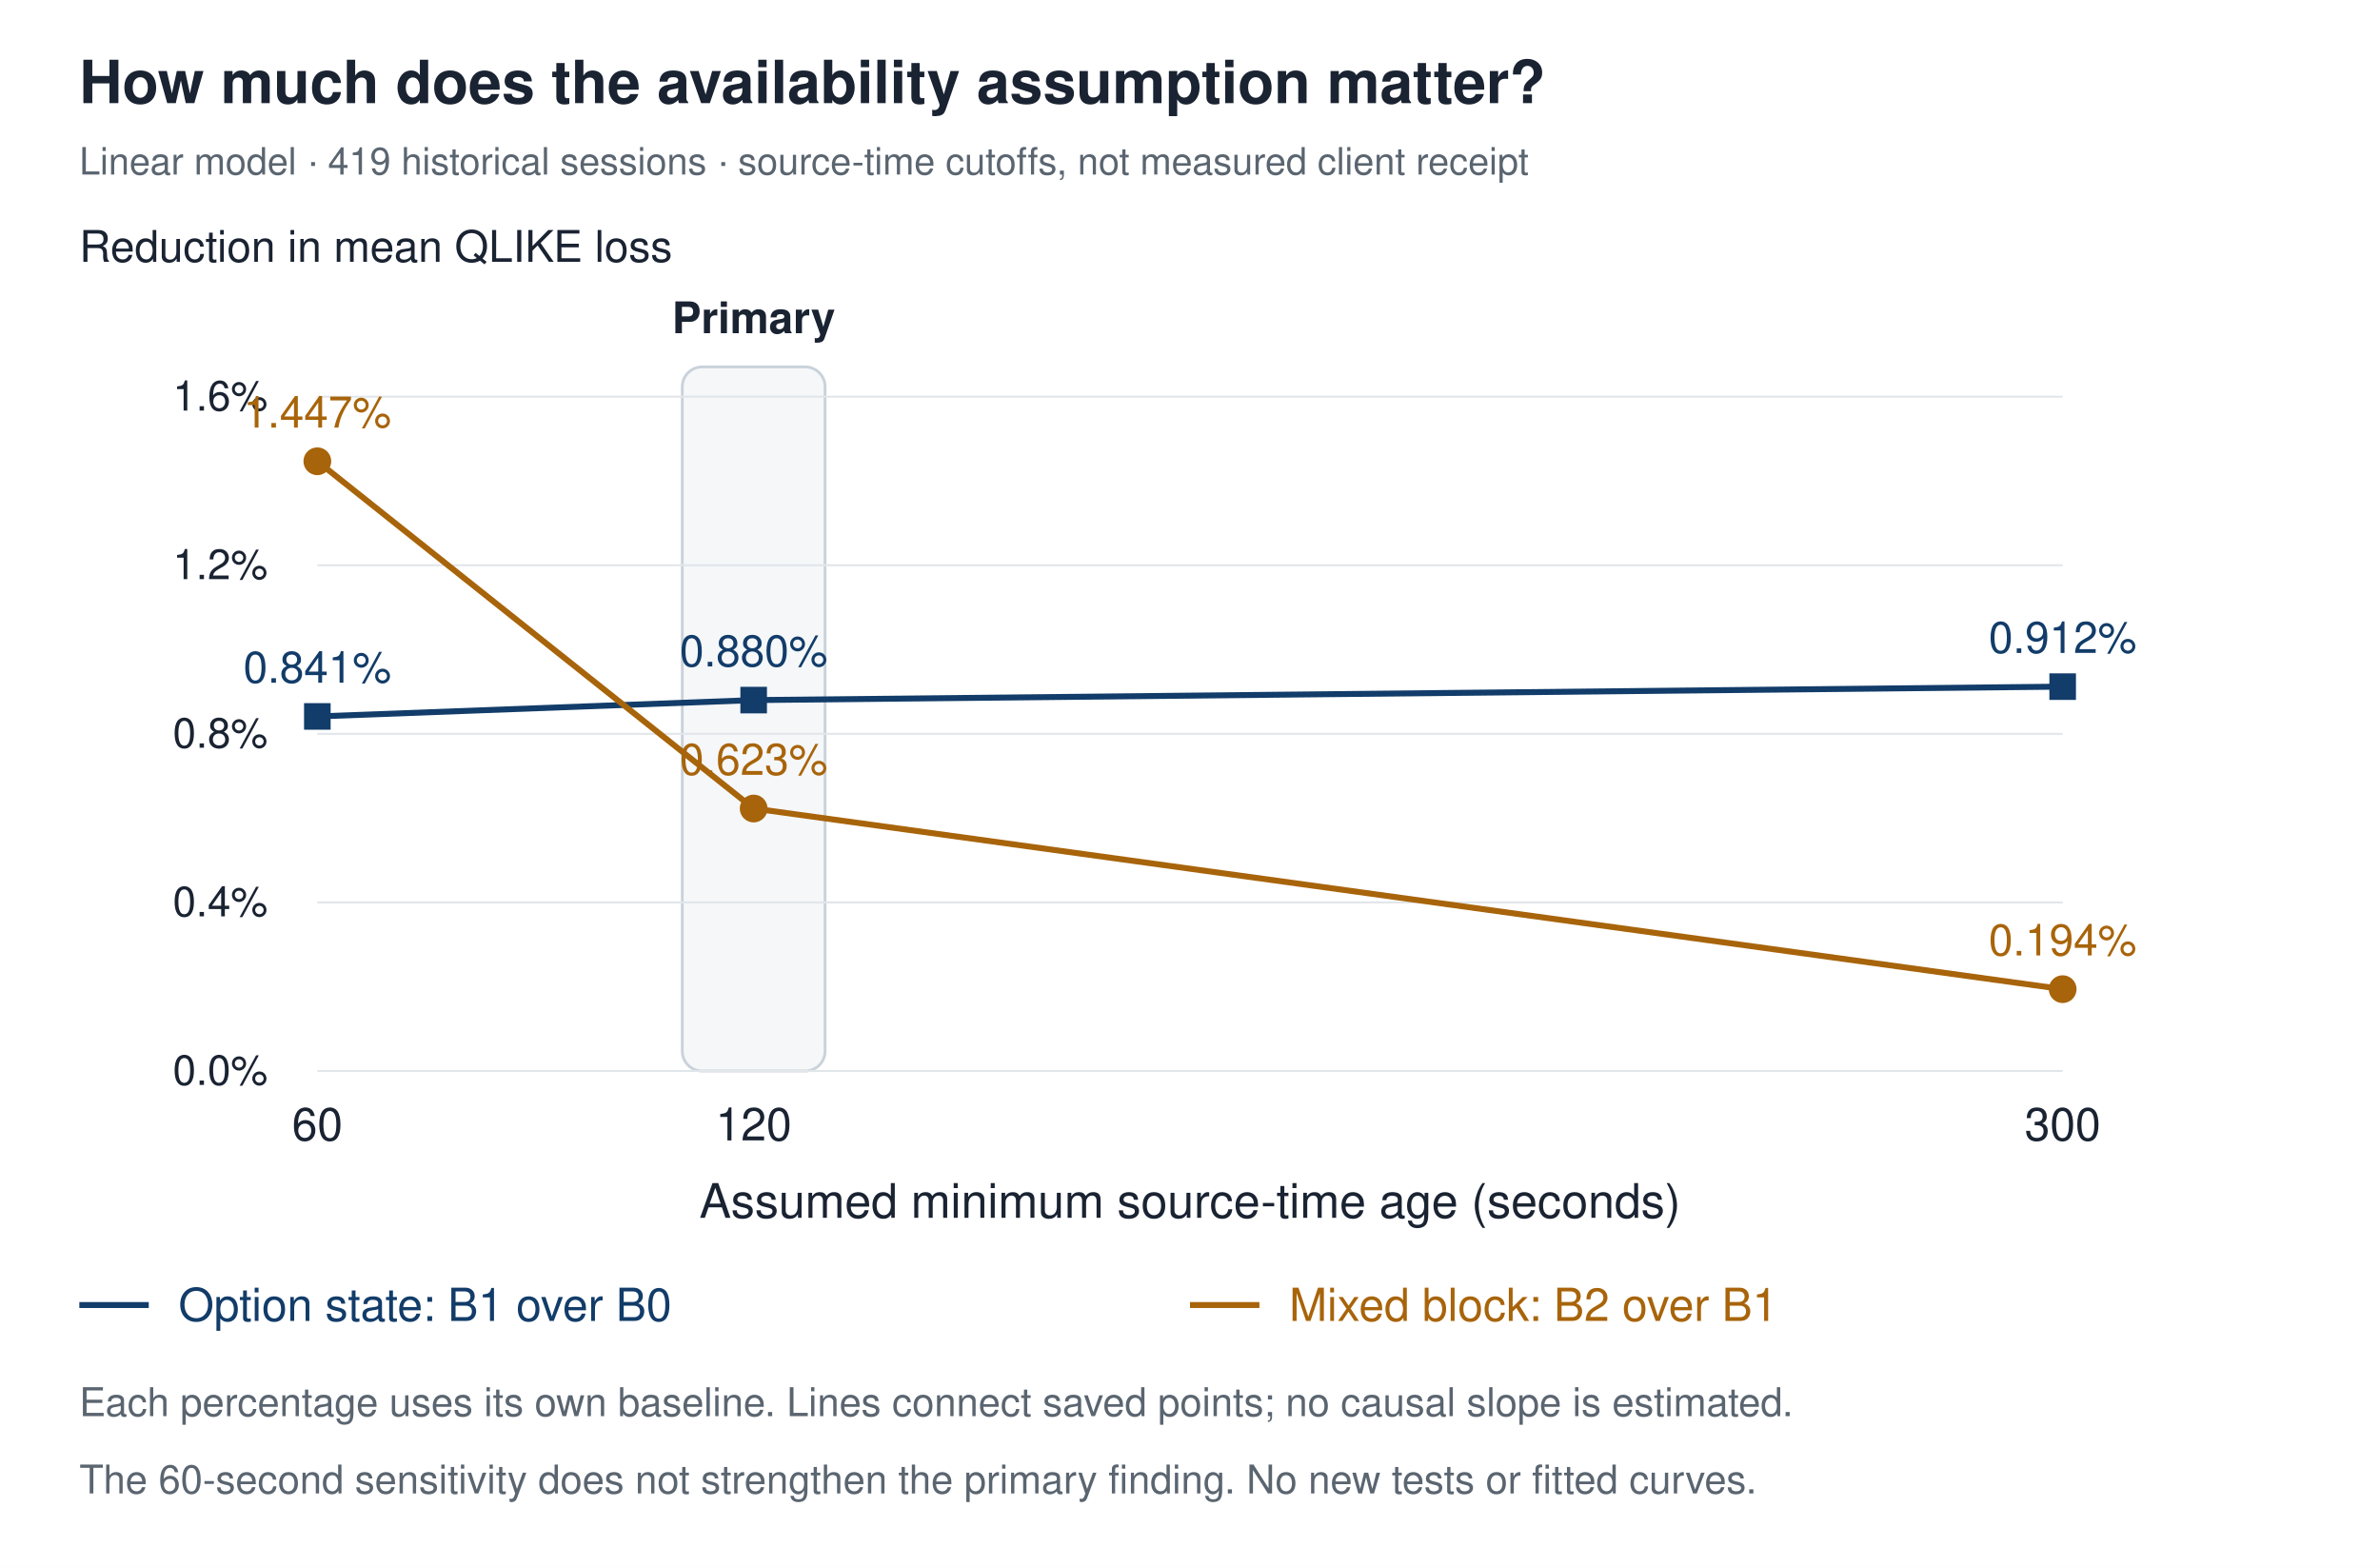
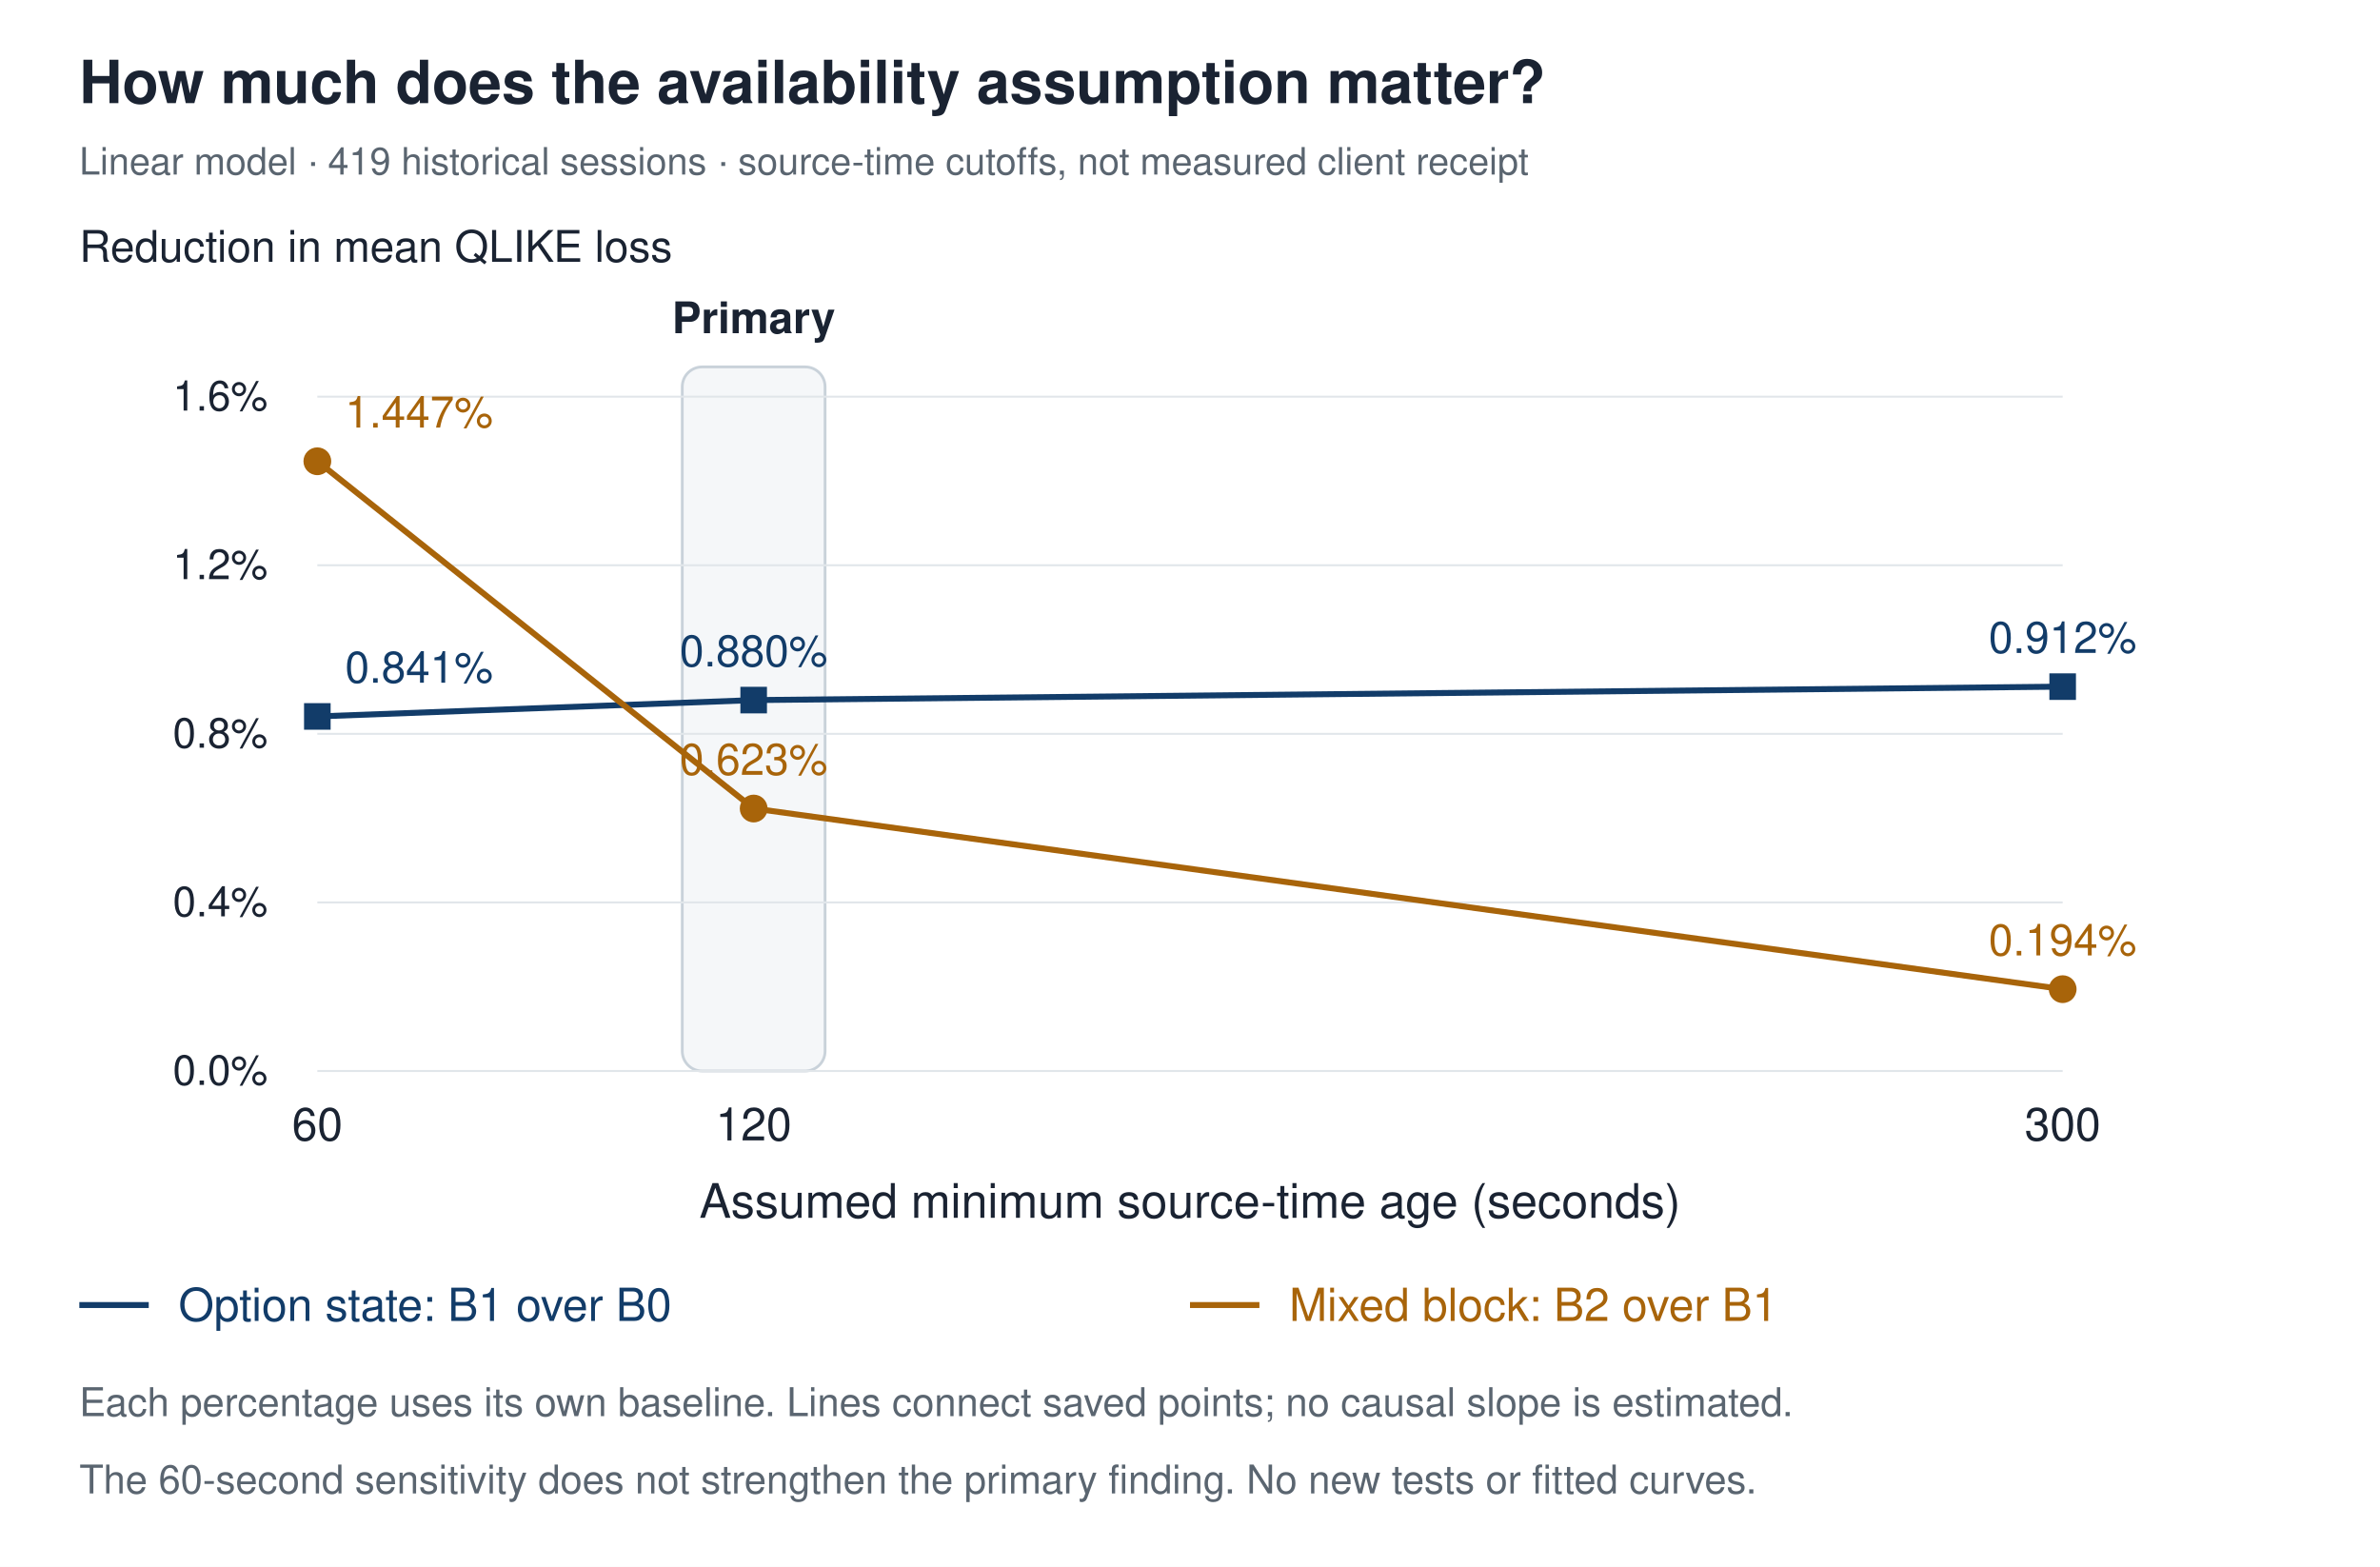
<svg xmlns="http://www.w3.org/2000/svg" width="1200" height="790" viewBox="0 0 1200 790" role="img" aria-labelledby="how-much-does-the-availability-assumption-matter?-title how-much-does-the-availability-assumption-matter?-desc">
  <defs>
    <marker id="head" markerWidth="8" markerHeight="6" refX="7" refY="3" orient="auto">
      <polygon points="0 0, 8 3, 0 6" fill="#5a6570" />
    </marker>
    <marker id="head-accent" markerWidth="8" markerHeight="6" refX="7" refY="3" orient="auto">
      <polygon points="0 0, 8 3, 0 6" fill="#e8a33d" />
    </marker>
    <marker id="head-link" markerWidth="8" markerHeight="6" refX="7" refY="3" orient="auto">
      <polygon points="0 0, 8 3, 0 6" fill="#123c69" />
    </marker>
  </defs>
  <rect width="100%" height="100%" fill="#ffffff" />
  <text x="40" y="52" font-family="'Segoe UI',Helvetica,Arial,sans-serif" font-size="30" fill="#1a2332" font-weight="600" text-anchor="start">How much does the availability assumption matter?</text>
  <text x="40" y="88" font-family="'Segoe UI',Helvetica,Arial,sans-serif" font-size="19" fill="#5a6570" font-weight="400" text-anchor="start">Linear model · 419 historical sessions · source-time cutoffs, not measured client receipt</text>
  <rect x="344.0" y="185" width="72" height="355" rx="10" fill="#f5f7f9" stroke="#c9d2da" stroke-width="1.4" />
  <text x="380.0" y="168" font-family="'Segoe UI',Helvetica,Arial,sans-serif" font-size="22" fill="#1a2332" font-weight="600" text-anchor="middle">Primary</text>
  <line x1="160" y1="540.0" x2="1040" y2="540.0" stroke="#e1e6ea" stroke-width="1" />
  <text x="135" y="547.0" font-family="'Segoe UI',Helvetica,Arial,sans-serif" font-size="21" fill="#1a2332" font-weight="400" text-anchor="end">0.0%</text>
  <line x1="160" y1="455.0" x2="1040" y2="455.0" stroke="#e1e6ea" stroke-width="1" />
  <text x="135" y="462.0" font-family="'Segoe UI',Helvetica,Arial,sans-serif" font-size="21" fill="#1a2332" font-weight="400" text-anchor="end">0.4%</text>
  <line x1="160" y1="370.0" x2="1040" y2="370.0" stroke="#e1e6ea" stroke-width="1" />
  <text x="135" y="377.0" font-family="'Segoe UI',Helvetica,Arial,sans-serif" font-size="21" fill="#1a2332" font-weight="400" text-anchor="end">0.8%</text>
  <line x1="160" y1="285.0" x2="1040" y2="285.0" stroke="#e1e6ea" stroke-width="1" />
  <text x="135" y="292.0" font-family="'Segoe UI',Helvetica,Arial,sans-serif" font-size="21" fill="#1a2332" font-weight="400" text-anchor="end">1.2%</text>
  <line x1="160" y1="200.0" x2="1040" y2="200.0" stroke="#e1e6ea" stroke-width="1" />
  <text x="135" y="207.0" font-family="'Segoe UI',Helvetica,Arial,sans-serif" font-size="21" fill="#1a2332" font-weight="400" text-anchor="end">1.6%</text>
  <text x="160.0" y="575" font-family="'Segoe UI',Helvetica,Arial,sans-serif" font-size="23" fill="#1a2332" font-weight="400" text-anchor="middle">60</text>
  <text x="380.0" y="575" font-family="'Segoe UI',Helvetica,Arial,sans-serif" font-size="23" fill="#1a2332" font-weight="400" text-anchor="middle">120</text>
  <text x="1040.0" y="575" font-family="'Segoe UI',Helvetica,Arial,sans-serif" font-size="23" fill="#1a2332" font-weight="400" text-anchor="middle">300</text>
  <text x="600" y="614" font-family="'Segoe UI',Helvetica,Arial,sans-serif" font-size="24" fill="#1a2332" font-weight="400" text-anchor="middle">Assumed minimum source-time age (seconds)</text>
  <text x="40" y="132" font-family="'Segoe UI',Helvetica,Arial,sans-serif" font-size="22" fill="#1a2332" font-weight="400" text-anchor="start">Reduction in mean QLIKE loss</text>
  <line x1="160.0" y1="361.224" x2="380.0" y2="352.988" stroke="#123c69" stroke-width="3" />
  <line x1="380.0" y1="352.988" x2="1040.0" y2="346.201" stroke="#123c69" stroke-width="3" />
  <rect x="154.0" y="355.224" width="12" height="12" rx="0" fill="#123c69" stroke="#123c69" stroke-width="1.4" />
-   <text x="160.0" y="344.224" font-family="'Segoe UI',Helvetica,Arial,sans-serif" font-size="22" fill="#123c69" font-weight="400" text-anchor="middle">0.841%</text>
+   <text x="174.0" y="344.224" font-family="'Segoe UI',Helvetica,Arial,sans-serif" font-size="22" fill="#123c69" font-weight="400" text-anchor="start">0.841%</text>
  <rect x="374.0" y="346.988" width="12" height="12" rx="0" fill="#123c69" stroke="#123c69" stroke-width="1.4" />
  <text x="380.0" y="335.988" font-family="'Segoe UI',Helvetica,Arial,sans-serif" font-size="22" fill="#123c69" font-weight="400" text-anchor="middle">0.880%</text>
  <rect x="1034.0" y="340.201" width="12" height="12" rx="0" fill="#123c69" stroke="#123c69" stroke-width="1.4" />
  <text x="1040.0" y="329.201" font-family="'Segoe UI',Helvetica,Arial,sans-serif" font-size="22" fill="#123c69" font-weight="400" text-anchor="middle">0.912%</text>
  <line x1="40" y1="658" x2="75" y2="658" stroke="#123c69" stroke-width="3" />
  <text x="90" y="666" font-family="'Segoe UI',Helvetica,Arial,sans-serif" font-size="23" fill="#123c69" font-weight="400" text-anchor="start">Option state: B1 over B0</text>
  <line x1="160.0" y1="232.57" x2="380.0" y2="407.656" stroke="#a8640a" stroke-width="3" />
  <line x1="380.0" y1="407.656" x2="1040.0" y2="498.733" stroke="#a8640a" stroke-width="3" />
  <circle cx="160.000" cy="232.570" r="7" fill="#a8640a" fill-opacity="1" />
-   <text x="160.0" y="215.57" font-family="'Segoe UI',Helvetica,Arial,sans-serif" font-size="22" fill="#a8640a" font-weight="400" text-anchor="middle">1.447%</text>
+   <text x="174.0" y="215.57" font-family="'Segoe UI',Helvetica,Arial,sans-serif" font-size="22" fill="#a8640a" font-weight="400" text-anchor="start">1.447%</text>
  <circle cx="380.000" cy="407.656" r="7" fill="#a8640a" fill-opacity="1" />
  <text x="380.0" y="390.656" font-family="'Segoe UI',Helvetica,Arial,sans-serif" font-size="22" fill="#a8640a" font-weight="400" text-anchor="middle">0.623%</text>
  <circle cx="1040.000" cy="498.733" r="7" fill="#a8640a" fill-opacity="1" />
  <text x="1040.0" y="481.733" font-family="'Segoe UI',Helvetica,Arial,sans-serif" font-size="22" fill="#a8640a" font-weight="400" text-anchor="middle">0.194%</text>
  <line x1="600" y1="658" x2="635" y2="658" stroke="#a8640a" stroke-width="3" />
  <text x="650" y="666" font-family="'Segoe UI',Helvetica,Arial,sans-serif" font-size="23" fill="#a8640a" font-weight="400" text-anchor="start">Mixed block: B2 over B1</text>
  <text x="40" y="714" font-family="'Segoe UI',Helvetica,Arial,sans-serif" font-size="20" fill="#5a6570" font-weight="400" text-anchor="start">Each percentage uses its own baseline. Lines connect saved points; no causal slope is estimated.</text>
  <text x="40" y="753" font-family="'Segoe UI',Helvetica,Arial,sans-serif" font-size="20" fill="#5a6570" font-weight="400" text-anchor="start">The 60-second sensitivity does not strengthen the primary finding. No new tests or fitted curves.</text>
</svg>
